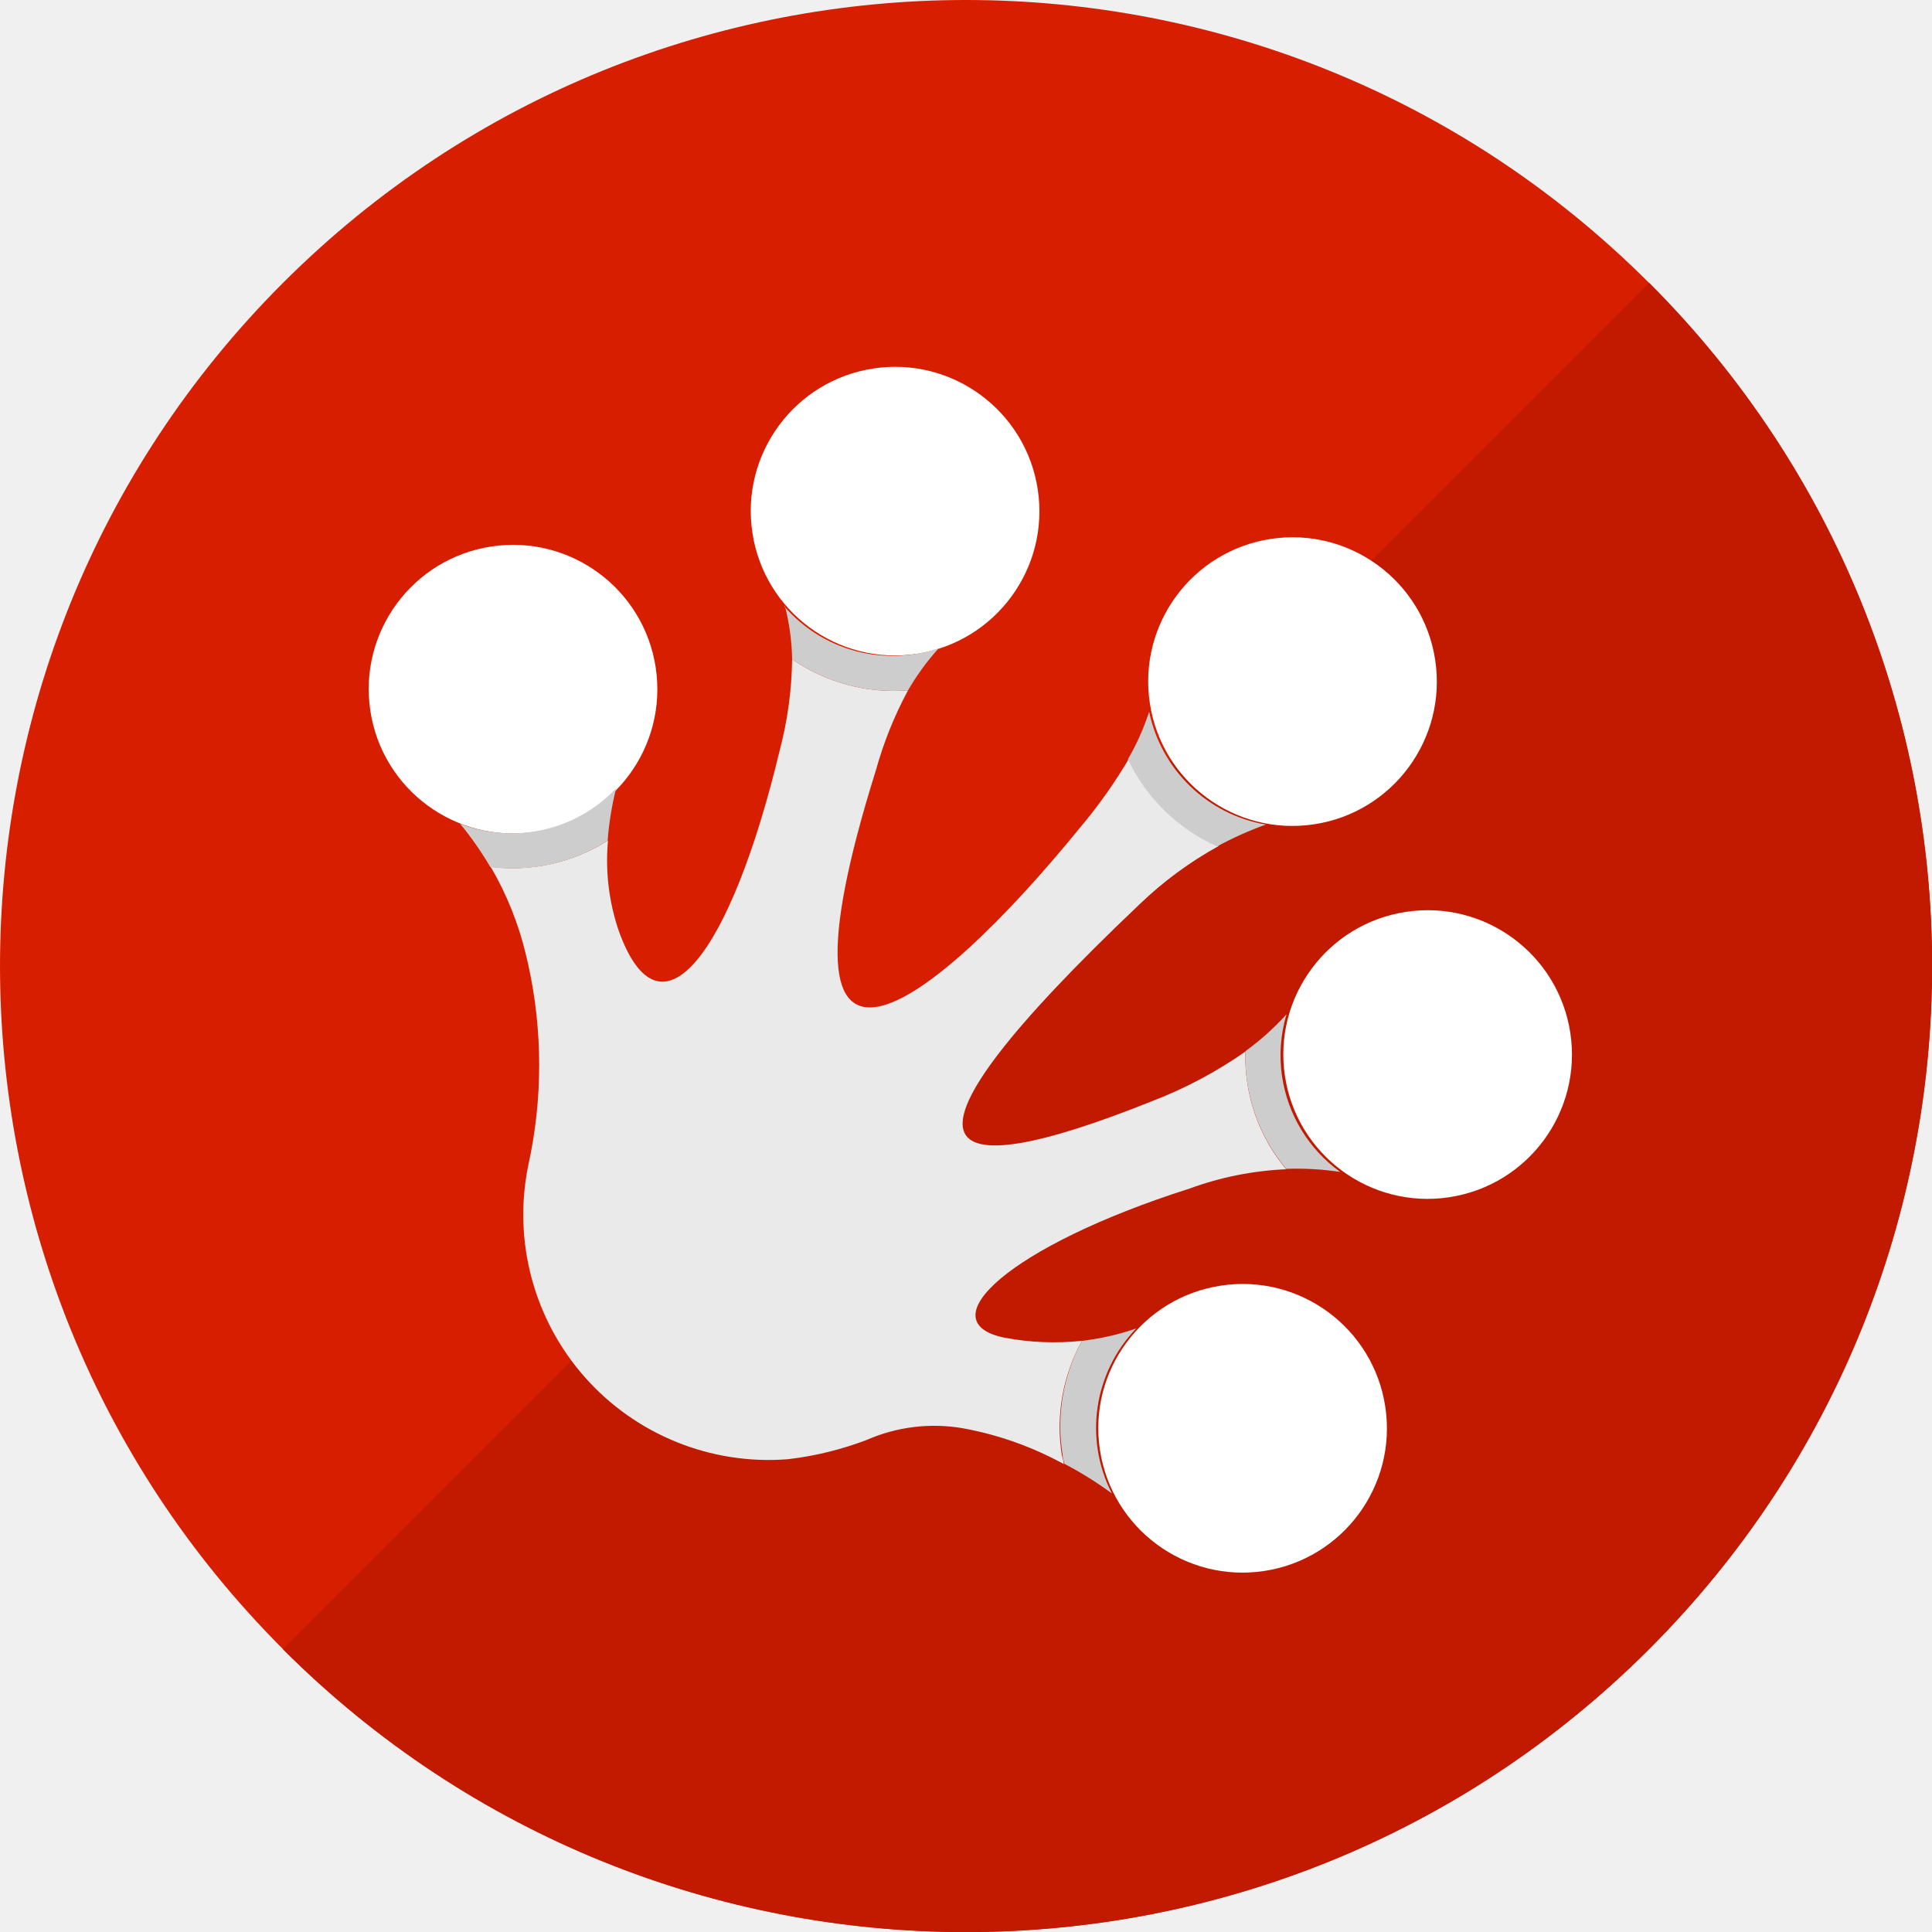
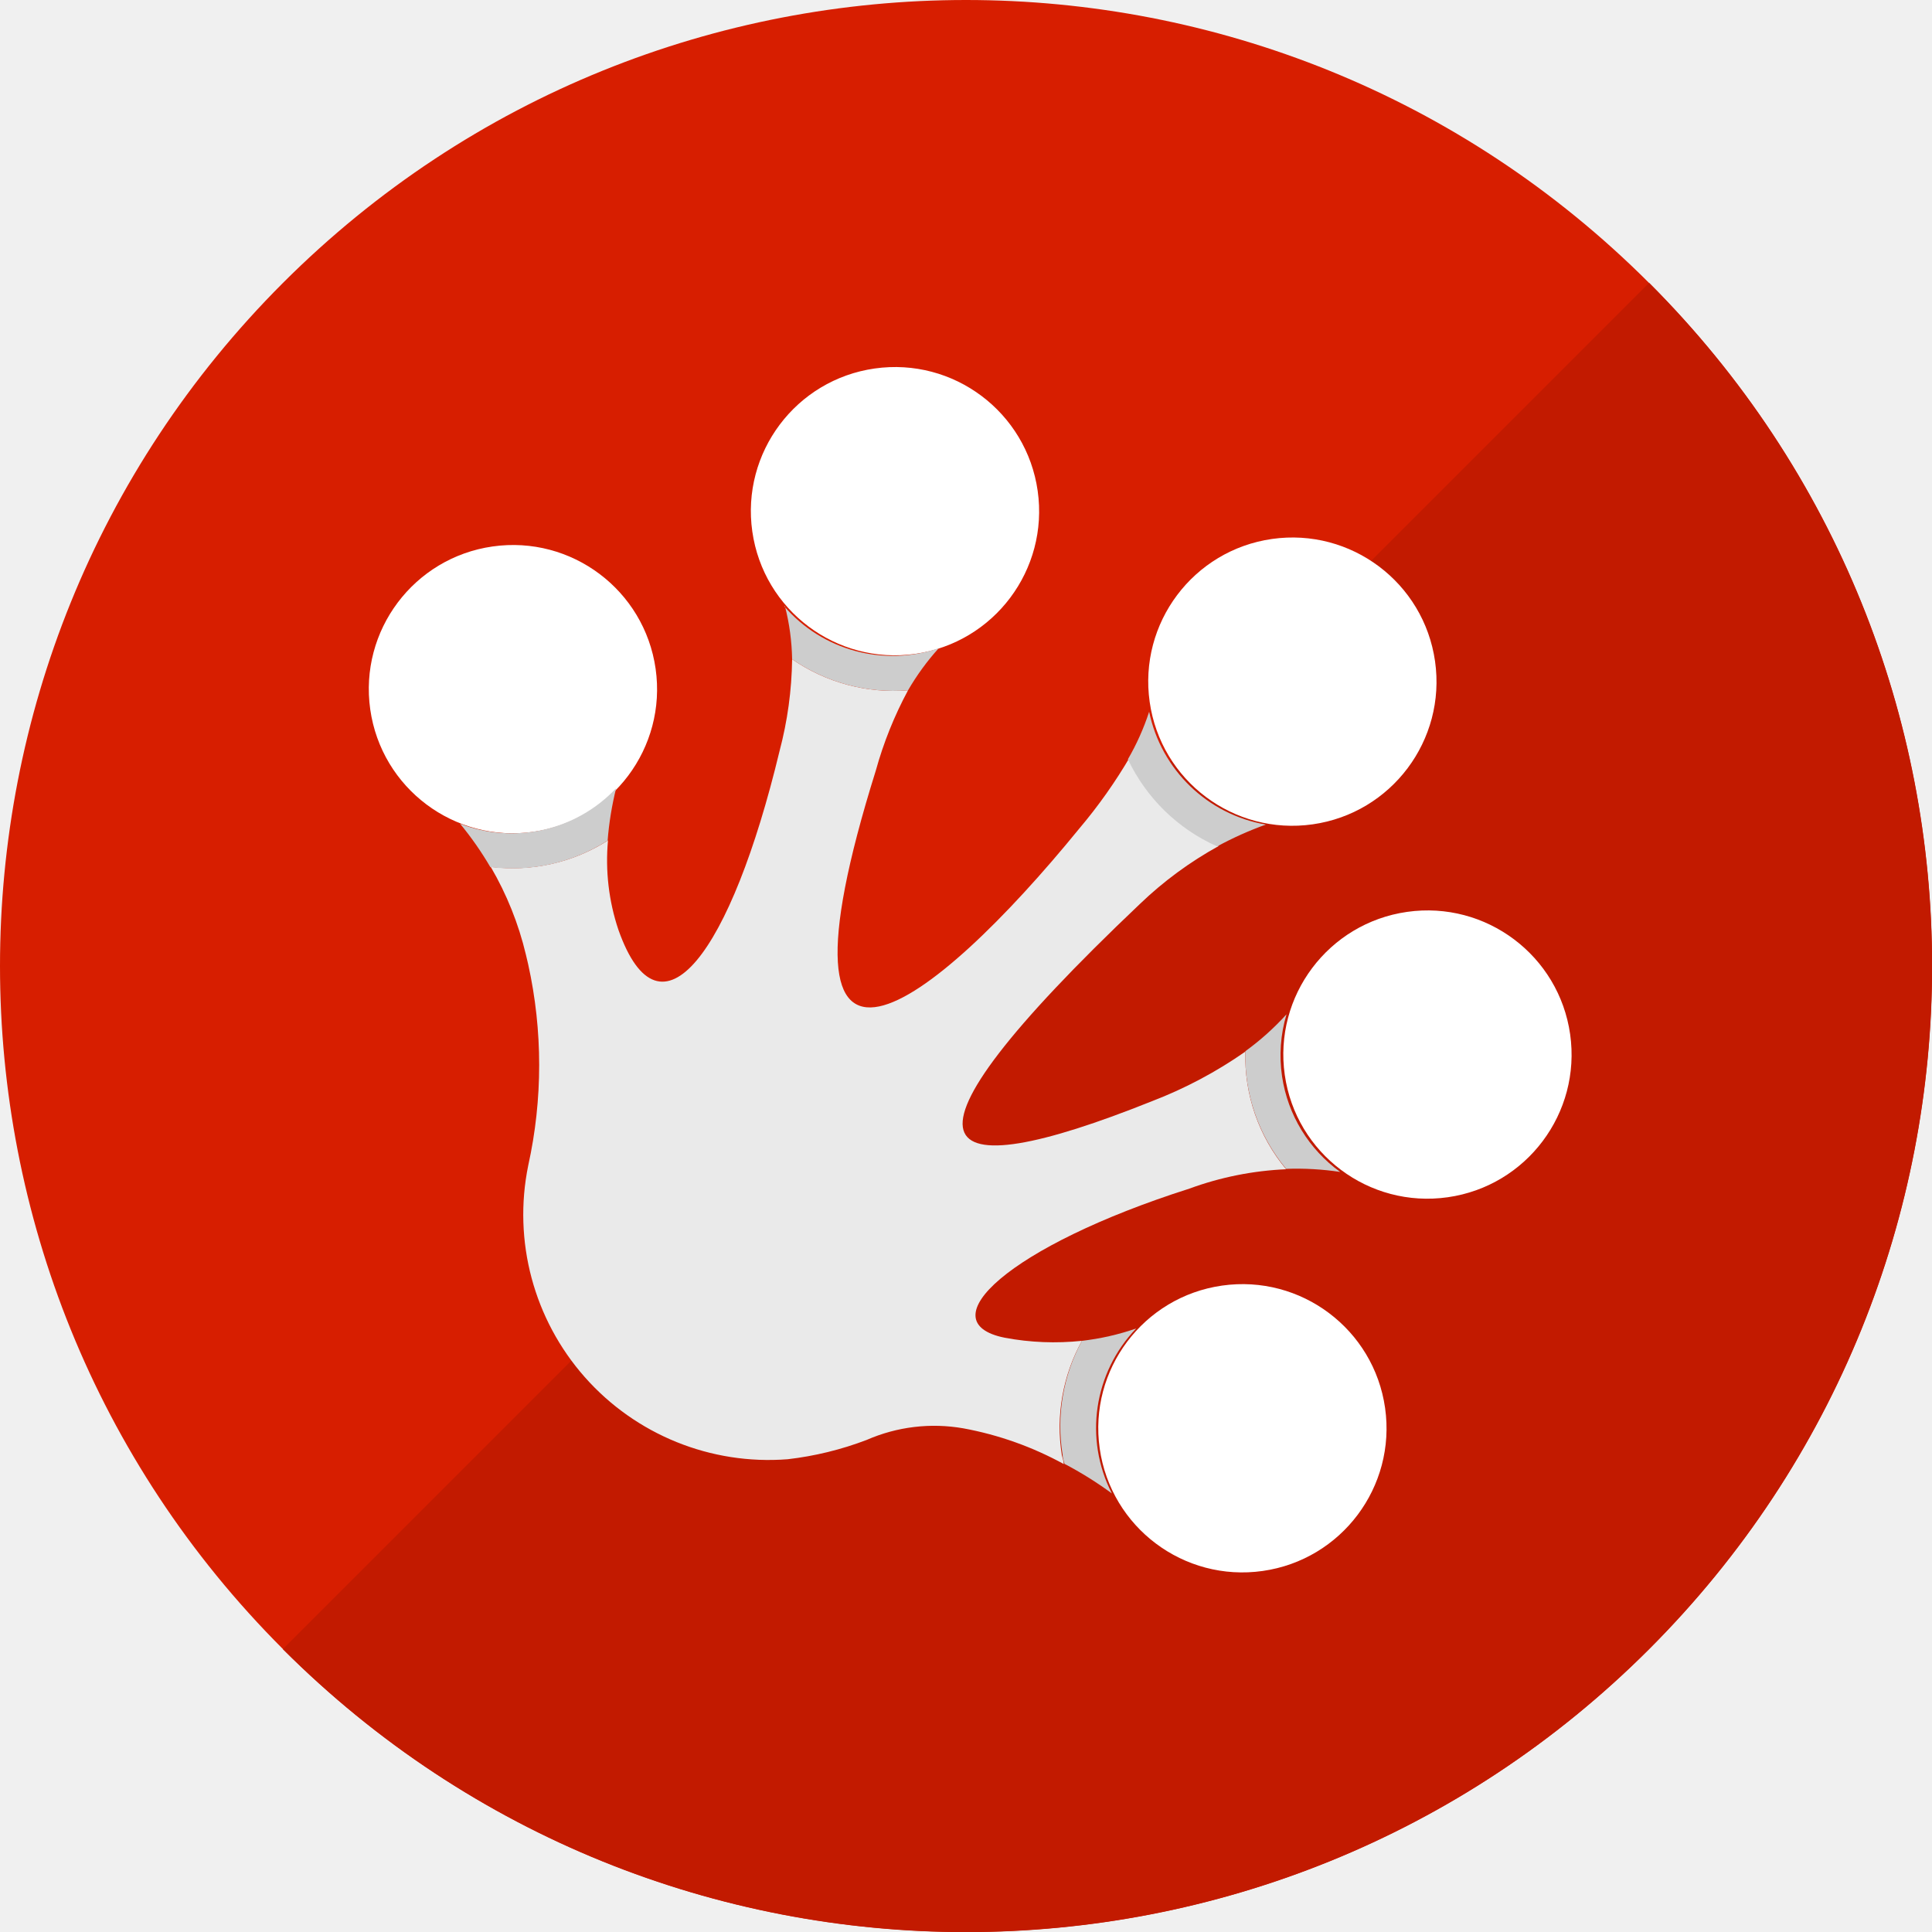
<svg xmlns="http://www.w3.org/2000/svg" viewBox="0 0 100 100">
  <defs>
-     <style>.cls-1{fill:#d71e00;}.cls-2{fill:#c21a00;}.cls-3{fill:#eaeaea;}.cls-4{fill:#fff;}.cls-5{fill:#cdcdcd;}</style>
+     <style>.cls-1{fill:#d71e00}.cls-2{fill:#c21a00}.cls-3{fill:#eaeaea}.cls-4{fill:#fff}.cls-5{fill:#cdcdcd}</style>
  </defs>
-   <g id="Layer_1">
-     <circle class="cls-1" cx="50" cy="50" r="50" transform="translate(-20.71 50) rotate(-45)" />
+   <g id="Layer_1" data-name="Layer 1">
+     <circle class="cls-1" cx="50" cy="50" r="50" transform="rotate(-45 50 50)" />
    <path class="cls-2" d="M85.36 14.64a50 50 0 0 1-70.72 70.72z" />
    <path class="cls-3" d="M55.06 75.78c0-.16-.07-.31-.1-.47A9.24 9.24 0 0 1 56 69.4a13.73 13.73 0 0 1-4-.16c-4-.81.21-4.74 9.57-7.72a16.61 16.61 0 0 1 5-1 9.1 9.1 0 0 1-2.11-6.09A22.54 22.54 0 0 1 59.62 57c-11.49 4.6-14.31 2.78-.62-10.21a19.37 19.37 0 0 1 4.08-3 9.3 9.3 0 0 1-4.64-4.51l.07-.14a26.35 26.35 0 0 1-2.65 3.75c-7.54 9.25-16.57 16.29-10.53-3A20 20 0 0 1 47 35.73a9.24 9.24 0 0 1-6-1.61 19.52 19.52 0 0 1-.65 4.75c-2.51 10.44-6.17 15.4-8.34 9.26a11.28 11.28 0 0 1-.54-4.63 9.18 9.18 0 0 1-6.07 1.37 16.58 16.58 0 0 1 1.82 4.54l.12.51a24.14 24.14 0 0 1 0 10.41 12.7 12.7 0 0 0 13.43 15.2 16.88 16.88 0 0 0 4.09-1 8.72 8.72 0 0 1 5-.6 17.3 17.3 0 0 1 5.22 1.86z" />
-     <circle class="cls-4" cx="26.48" cy="35.66" r="7.46" transform="matrix(.99 -.15 .15 .99 -5.01 4.34)" />
-     <circle class="cls-4" cx="46.25" cy="26.48" r="7.46" transform="matrix(.99 -.15 .15 .99 -3.43 7.18)" />
-     <circle class="cls-4" cx="66.78" cy="35.32" r="7.46" transform="matrix(.99 -.15 .15 .99 -4.51 10.33)" />
-     <circle class="cls-4" cx="73.74" cy="54.61" r="7.46" transform="matrix(.99 -.15 .15 .99 -7.3 11.58)" />
-     <circle class="cls-4" cx="64.15" cy="73.92" r="7.46" transform="matrix(.99 -.15 .15 .99 -10.28 10.37)" />
+     <circle class="cls-4" cx="26.48" cy="35.66" r="7.46" transform="rotate(-8.1 26.588 35.173)" />
+     <circle class="cls-4" cx="46.25" cy="26.48" r="7.46" transform="rotate(-8.1 46.137 25.942)" />
+     <circle class="cls-4" cx="66.78" cy="35.32" r="7.46" transform="rotate(-8.1 66.566 34.504)" />
+     <circle class="cls-4" cx="73.74" cy="54.61" r="7.46" transform="rotate(-8.1 73.628 53.575)" />
+     <circle class="cls-4" cx="64.15" cy="73.92" r="7.46" transform="rotate(-8.1 64.279 72.819)" />
    <path class="cls-5" d="M23.8 42.62a17 17 0 0 1 1.58 2.26 9.18 9.18 0 0 0 6.07-1.37 16.74 16.74 0 0 1 .44-2.71 7.43 7.43 0 0 1-8.09 1.83zM40.63 31.38a11.83 11.83 0 0 1 .37 2.74 9.24 9.24 0 0 0 6 1.61 13 13 0 0 1 1.59-2.18 7.4 7.4 0 0 1-8-2.17zM59.48 36.84a12.84 12.84 0 0 1-1.1 2.46A9.3 9.3 0 0 0 63 43.81a18 18 0 0 1 2.52-1.13 7.46 7.46 0 0 1-6.04-5.84zM66.36 55.72a7.42 7.42 0 0 1 .23-3.22 13.84 13.84 0 0 1-2.13 1.91 9.1 9.1 0 0 0 2.11 6.09 15 15 0 0 1 2.8.16 7.44 7.44 0 0 1-3.01-4.94zM56 69.4a9.24 9.24 0 0 0-1 5.9c0 .16.06.32.1.47a19.11 19.11 0 0 1 2.45 1.53 7.43 7.43 0 0 1 1.26-8.54 13 13 0 0 1-2.81.64z" />
  </g>
</svg>
